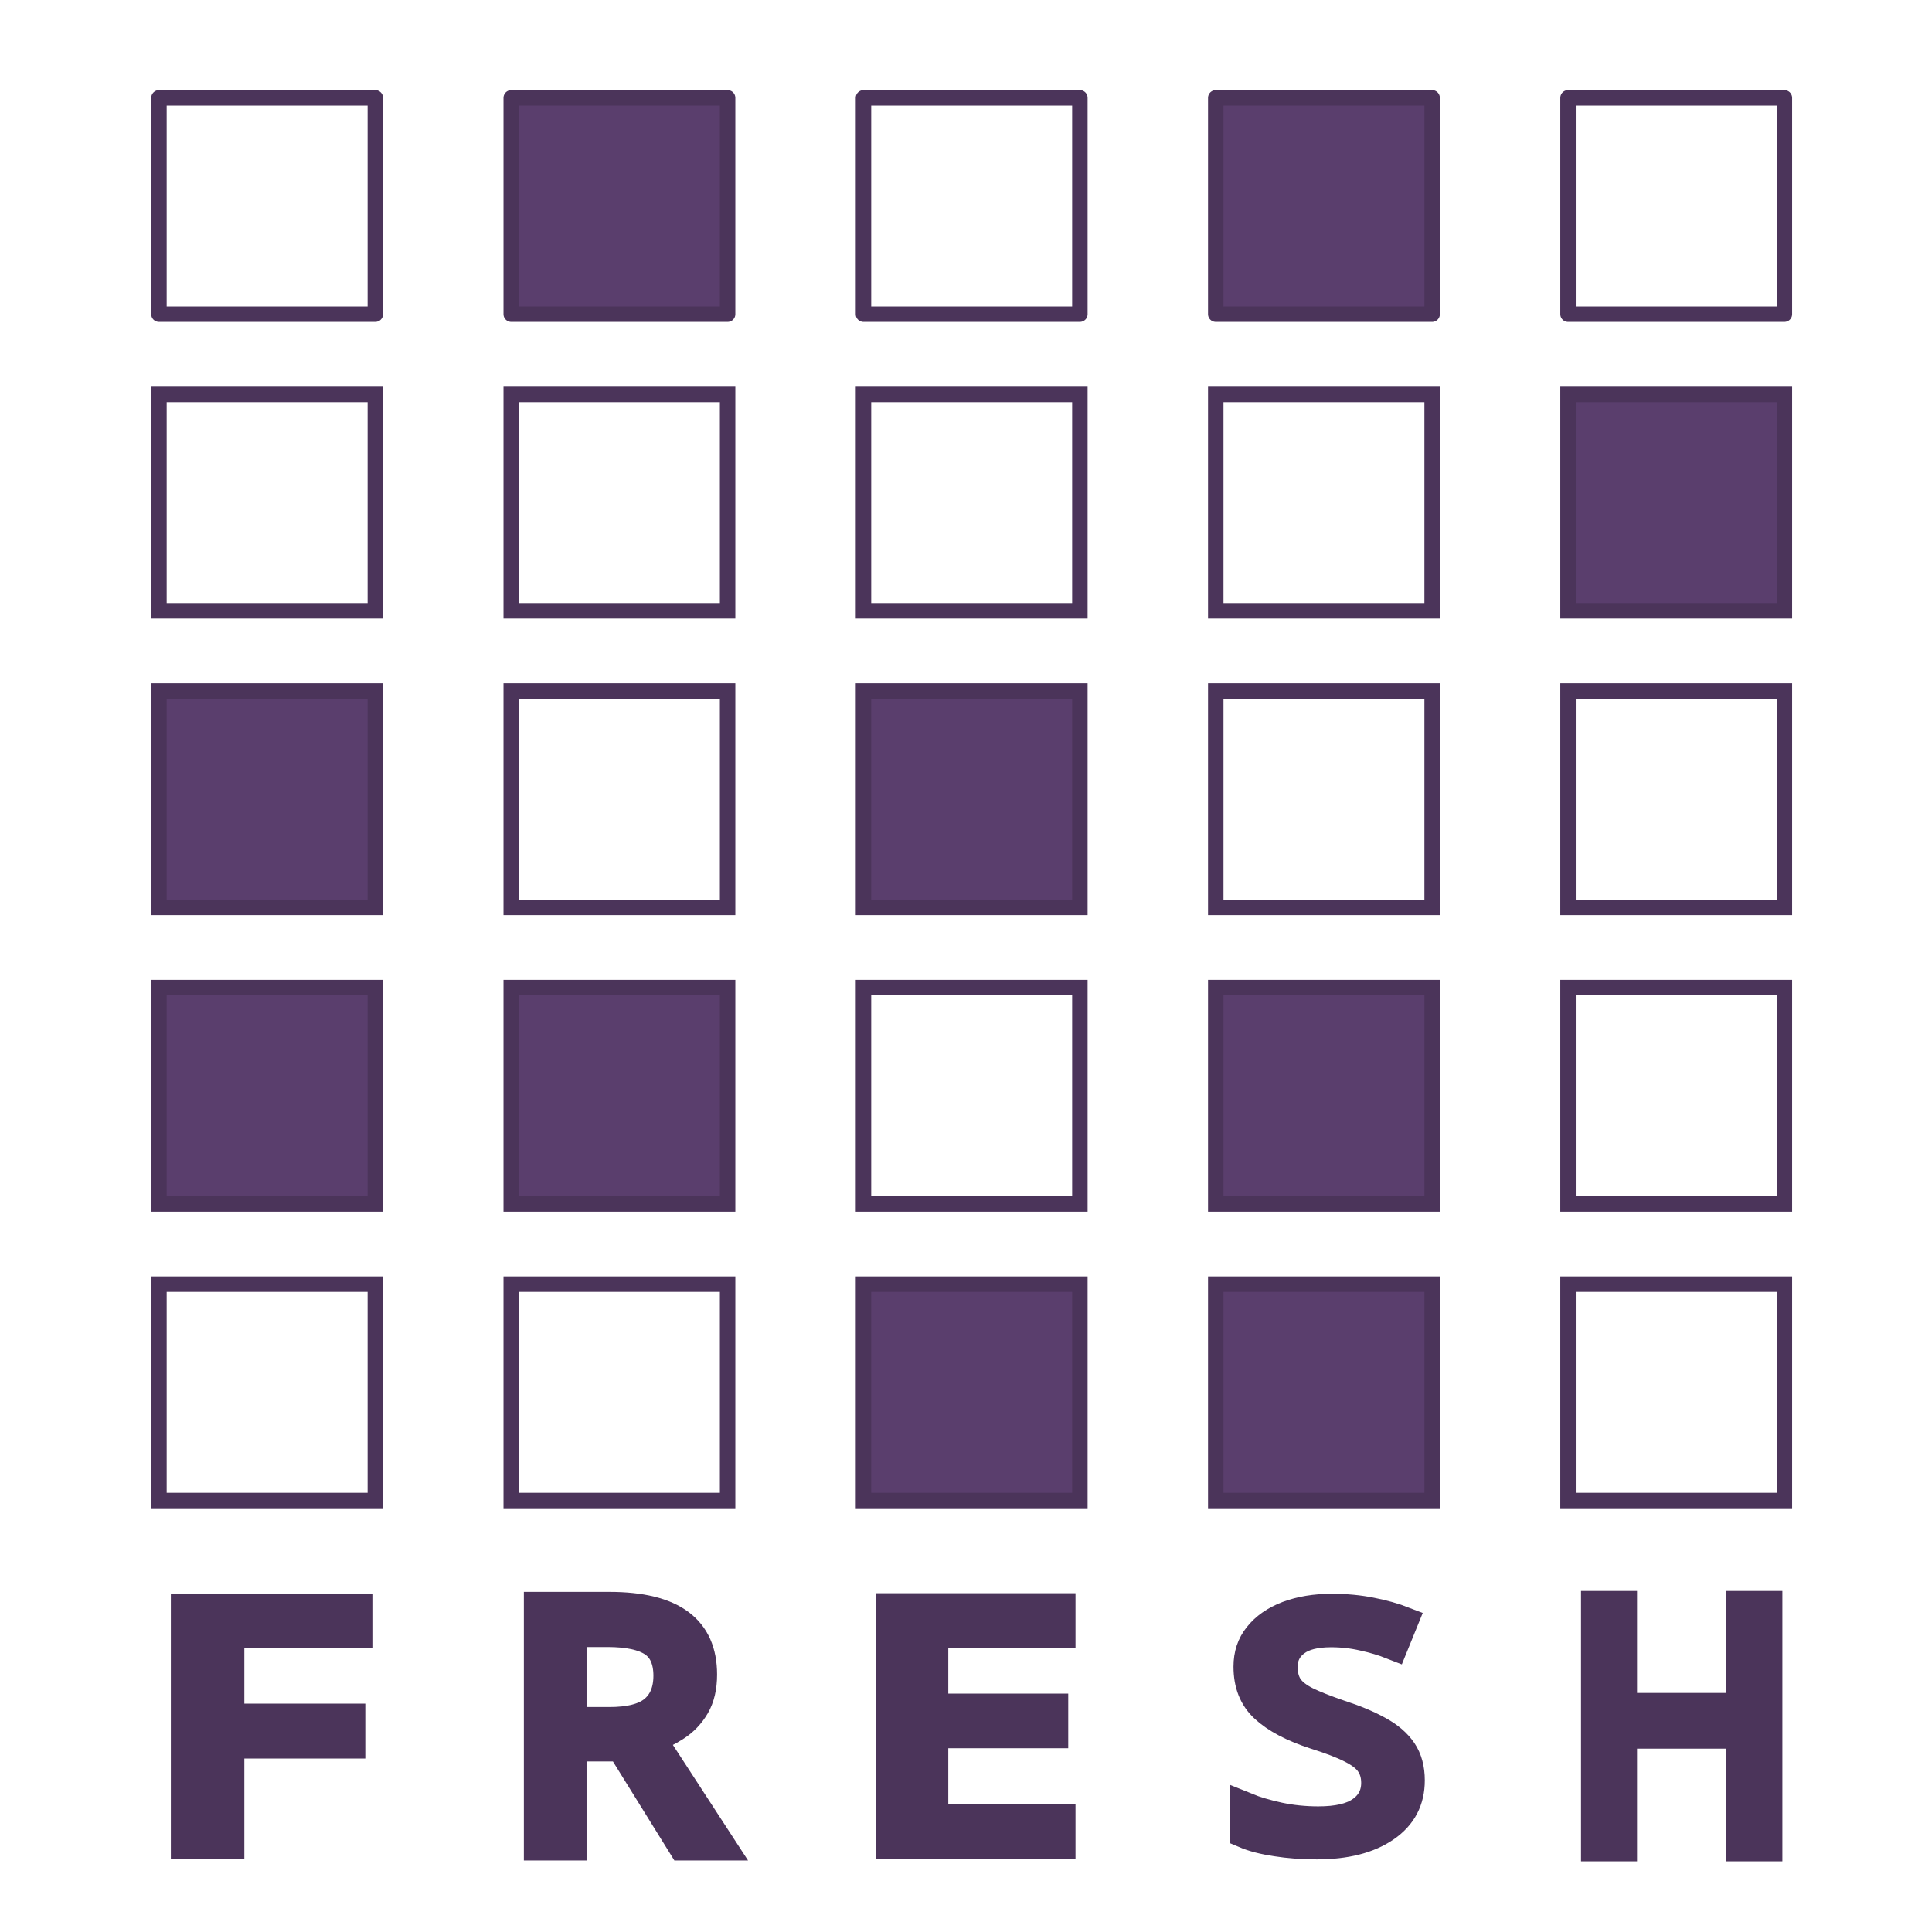
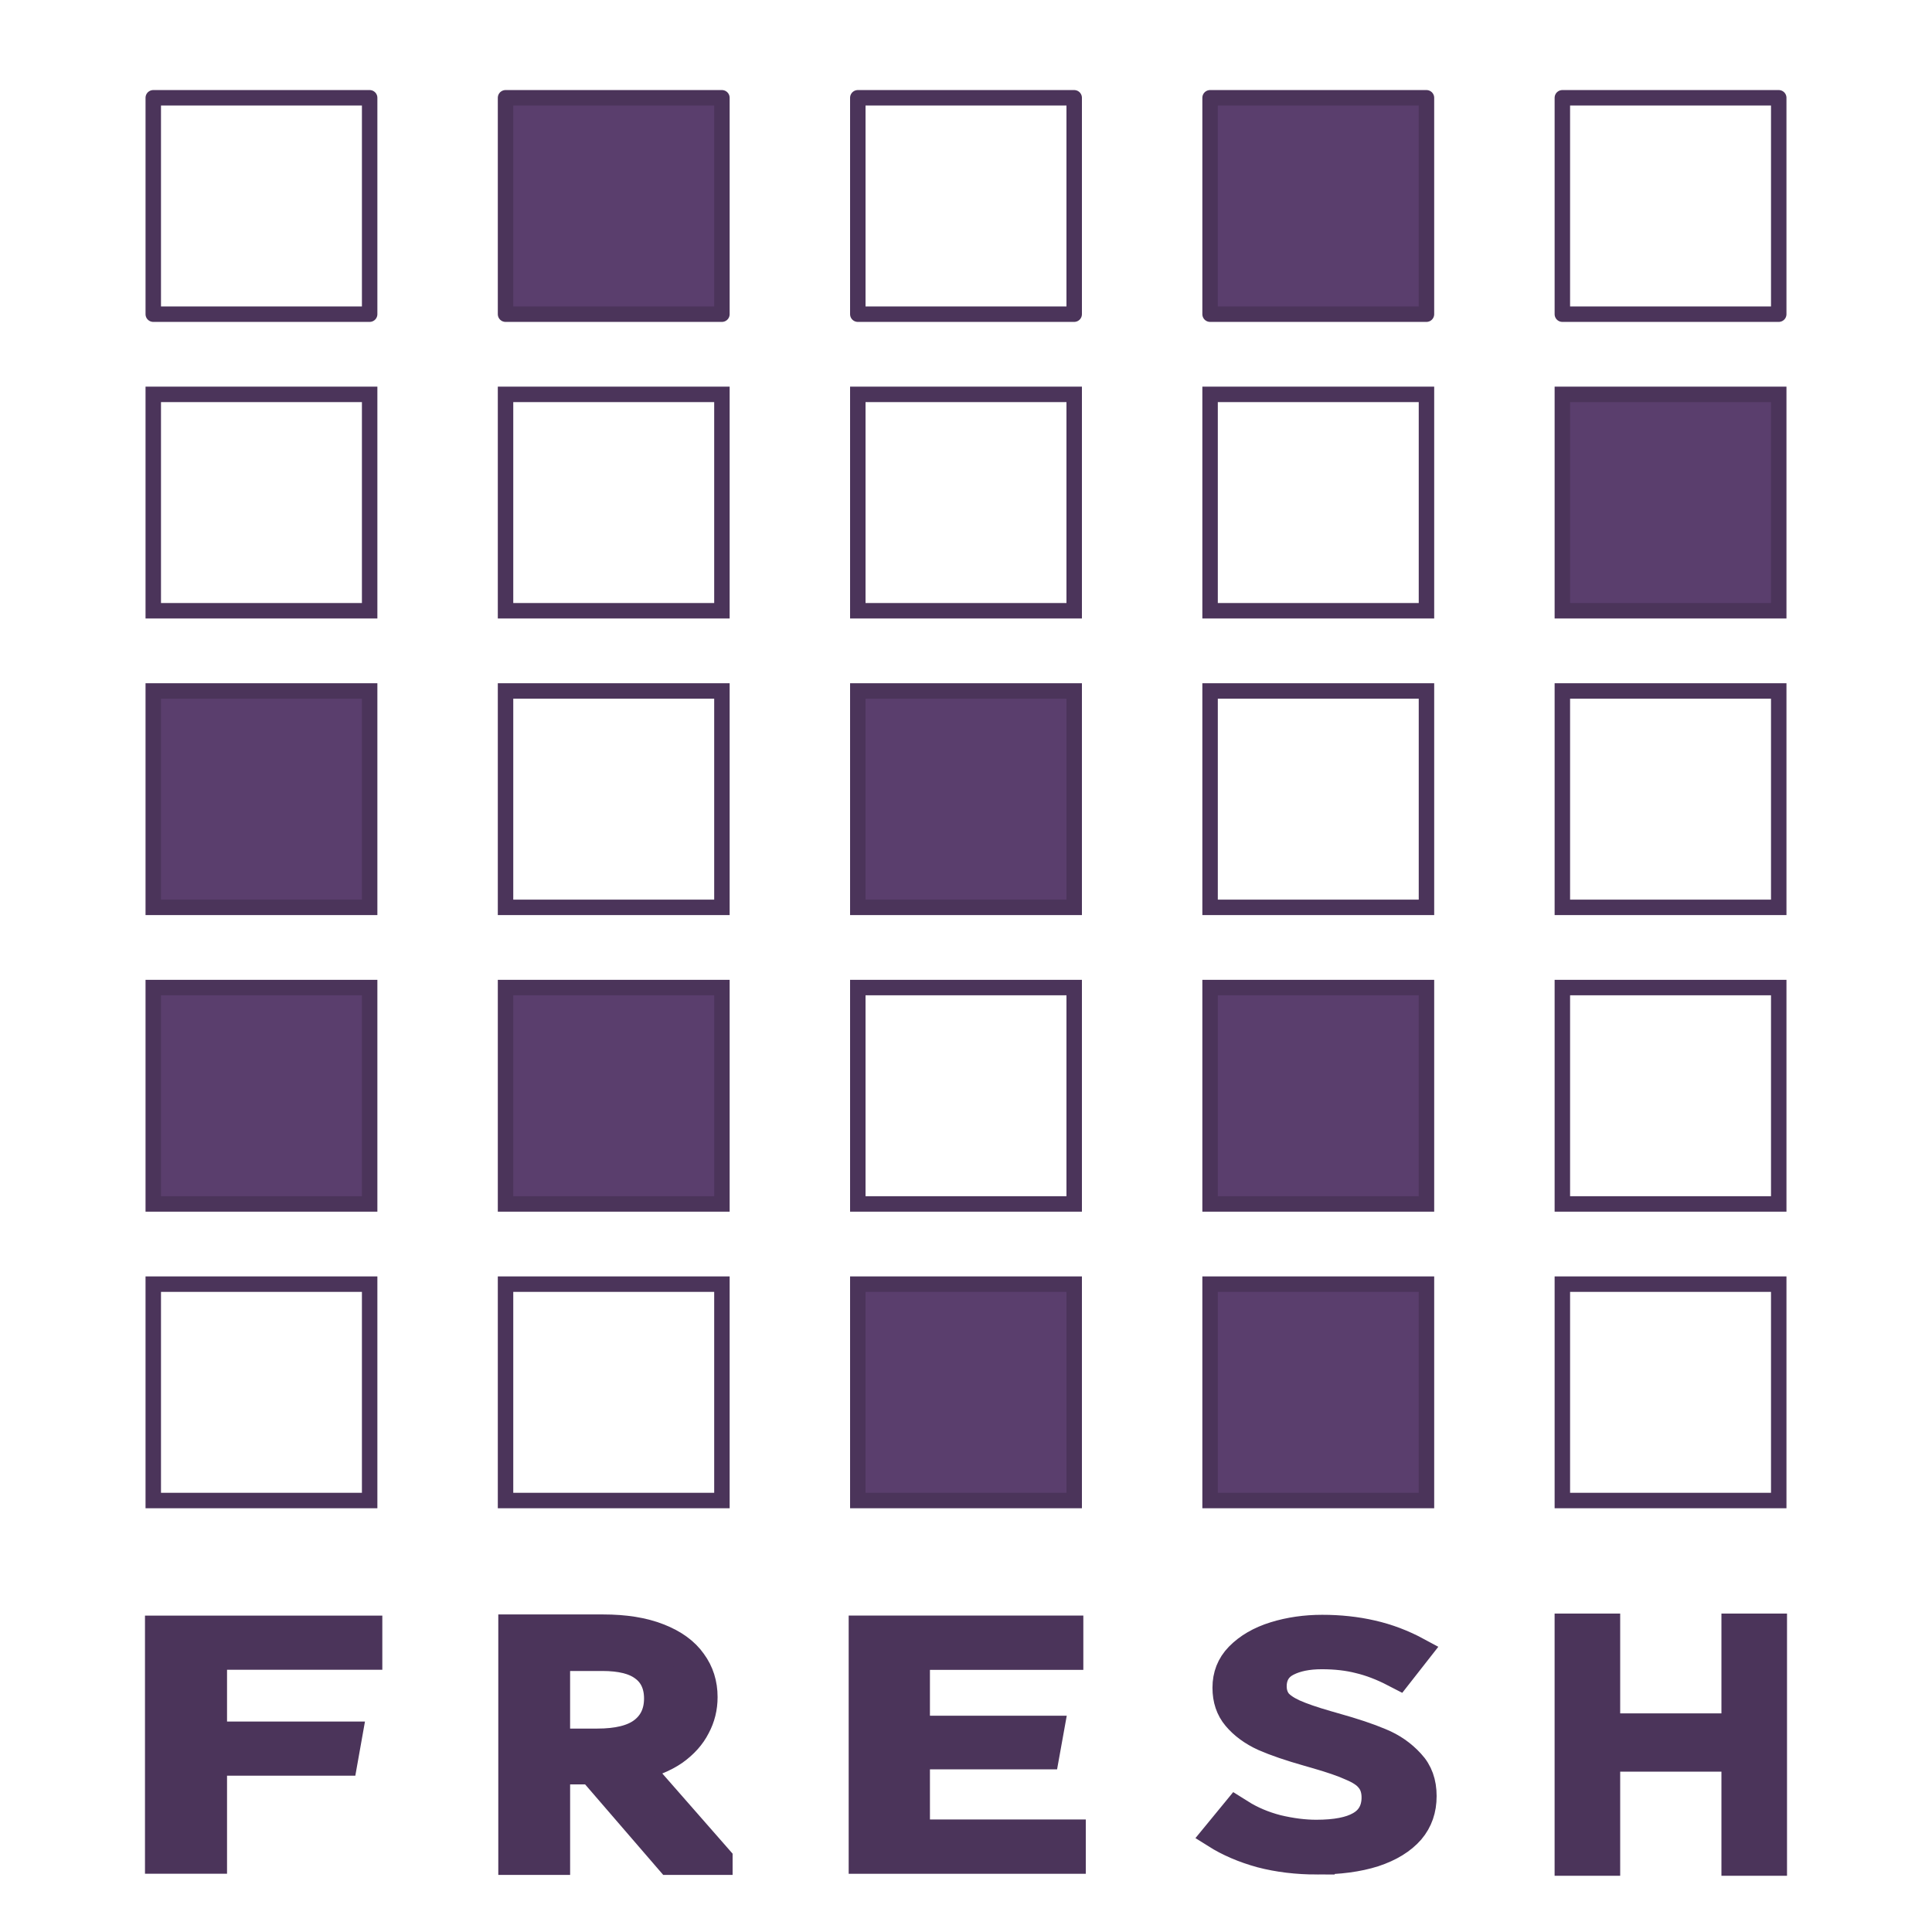
<svg xmlns="http://www.w3.org/2000/svg" width="125mm" height="125mm" viewBox="0 0 125 125" version="1.1" id="svg1">
  <defs id="defs1" />
  <g id="layer1">
-     <g id="g15" transform="translate(-0.4121362,0.3680297)">
-       <text xml:space="preserve" style="font-style:normal;font-variant:normal;font-weight:normal;font-stretch:normal;font-size:24.083px;font-family:DubaiWeb;-inkscape-font-specification:DubaiWeb;text-align:start;writing-mode:lr-tb;direction:ltr;text-anchor:start;fill:none;stroke-width:2.072;stroke-dasharray:none" x="8.942" y="133.327" id="text10" transform="scale(1.120438,0.8925081)">
-         <tspan id="tspan10" style="font-style:normal;font-variant:normal;font-weight:normal;font-stretch:normal;font-family:DubaiWeb;-inkscape-font-specification:DubaiWeb;fill:#4b345a;fill-opacity:1;stroke:#4b345a;stroke-width:2.072;stroke-dasharray:none;stroke-opacity:1" x="8.942" y="133.327">F</tspan>
-       </text>
-       <text xml:space="preserve" style="font-style:normal;font-variant:normal;font-weight:normal;font-stretch:normal;font-size:22.365px;font-family:DubaiWeb;-inkscape-font-specification:DubaiWeb;text-align:start;writing-mode:lr-tb;direction:ltr;text-anchor:start;fill:none;stroke-width:1.924;stroke-dasharray:none" x="32.111" y="122.594" id="text10-8" transform="scale(1.029598,0.971253)">
-         <tspan id="tspan10-8" style="font-style:normal;font-variant:normal;font-weight:normal;font-stretch:normal;font-family:DubaiWeb;-inkscape-font-specification:DubaiWeb;fill:#4b345a;fill-opacity:1;stroke:#4b345a;stroke-width:1.924;stroke-dasharray:none;stroke-opacity:1" x="32.111" y="122.594">R</tspan>
-       </text>
-       <text xml:space="preserve" style="font-style:normal;font-variant:normal;font-weight:normal;font-stretch:normal;font-size:23.957px;font-family:DubaiWeb;-inkscape-font-specification:DubaiWeb;text-align:start;writing-mode:lr-tb;direction:ltr;text-anchor:start;fill:#4b345a;stroke-width:2.061;stroke-dasharray:none;fill-opacity:1" x="49.944" y="132.532" id="text10-8-5" transform="scale(1.113704,0.8979045)">
-         <tspan id="tspan10-8-1" style="font-style:normal;font-variant:normal;font-weight:normal;font-stretch:normal;font-family:DubaiWeb;-inkscape-font-specification:DubaiWeb;fill:#4b345a;fill-opacity:1;stroke:#4b345a;stroke-width:2.061;stroke-dasharray:none;stroke-opacity:1" x="49.944" y="132.532">E</tspan>
-       </text>
-       <text xml:space="preserve" style="font-style:normal;font-variant:normal;font-weight:normal;font-stretch:normal;font-size:22.176px;font-family:DubaiWeb;-inkscape-font-specification:DubaiWeb;text-align:start;writing-mode:lr-tb;direction:ltr;text-anchor:start;fill:none;stroke-width:1.908;stroke-dasharray:none" x="75.483" y="125.657" id="text10-8-5-5" transform="scale(1.057485,0.9456399)">
-         <tspan id="tspan10-8-1-2" style="font-style:normal;font-variant:normal;font-weight:normal;font-stretch:normal;font-family:DubaiWeb;-inkscape-font-specification:DubaiWeb;fill:#4b345a;fill-opacity:1;stroke:#4b345a;stroke-width:1.908;stroke-dasharray:none;stroke-opacity:1" x="75.483" y="125.657">S</tspan>
-       </text>
-       <text xml:space="preserve" style="font-style:normal;font-variant:normal;font-weight:normal;font-stretch:normal;font-size:21.235px;font-family:DubaiWeb;-inkscape-font-specification:DubaiWeb;text-align:start;writing-mode:lr-tb;direction:ltr;text-anchor:start;fill:#ff0000;stroke-width:1.827;stroke-dasharray:none" x="104.639" y="115.644" id="text10-8-5-5-4" transform="scale(0.9708317,1.030045)">
-         <tspan id="tspan10-8-1-2-2" style="font-style:normal;font-variant:normal;font-weight:normal;font-stretch:normal;font-family:DubaiWeb;-inkscape-font-specification:DubaiWeb;fill:#4b345a;fill-opacity:1;stroke:#4b345a;stroke-width:1.827;stroke-dasharray:none;stroke-opacity:1" x="104.639" y="115.644">H</tspan>
-       </text>
+     <g id="g15" transform="translate(-1.675435,0.3680297)">
+       <path style="font-size:27.258px;font-family:Dubai;-inkscape-font-specification:Dubai;fill:#4b345a;stroke:#4b345a;stroke-width:2" d="m 21.429,125.784 h -8.532 v 5.942 h 7.442 l -0.273,2.126 h -7.169 v 7.469 h -2.508 v -17.663 h 11.04 z" id="text10" transform="scale(1.177562,0.8492121)" aria-label="F" />
+       <path style="font-size:25.012px;font-family:Dubai;-inkscape-font-specification:Dubai;fill:#4b345a;stroke:#4b345a;stroke-width:2" d="m 44.417,129.527 v 0.15 h -2.651 l -4.677,-6.328 h -2.401 v 6.328 h -2.301 v -16.208 h 5.278 q 1.901,0 3.202,0.6 1.326,0.6 1.976,1.676 0.675,1.076 0.675,2.501 0,1.151 -0.45,2.126 -0.425,0.975 -1.301,1.701 -0.875,0.7 -2.176,1.026 z m -9.73,-8.079 h 2.626 q 1.876,0 2.826,-0.8 0.975,-0.825 0.975,-2.301 0,-1.426 -0.9,-2.176 -0.875,-0.75 -2.601,-0.75 h -2.926 z" id="text10-8" transform="scale(1.080536,0.9254669)" aria-label="R" />
+       <path style="font-size:27.092px;font-family:Dubai;-inkscape-font-specification:Dubai;fill:#4b345a;stroke:#4b345a;stroke-width:2" d="m 51.841,138.344 h 8.615 v 2.113 H 49.348 v -17.555 h 10.972 v 2.113 h -8.48 v 5.473 h 7.423 l -0.271,2.059 h -7.152 z" id="text10-8-5" transform="scale(1.170363,0.8544357)" aria-label="E" />
+       <path style="font-size:24.769px;font-family:Dubai;-inkscape-font-specification:Dubai;fill:#4b345a;stroke:#4b345a;stroke-width:2" d="m 78.332,133.169 q -1.734,0 -3.195,-0.471 -1.461,-0.495 -2.576,-1.362 l 1.09,-1.635 q 0.991,0.768 2.229,1.164 1.263,0.372 2.378,0.372 1.783,0 2.7,-0.644 0.941,-0.644 0.941,-1.957 0,-0.768 -0.347,-1.263 -0.322,-0.495 -1.09,-0.892 -0.743,-0.421 -2.155,-0.916 l -0.421,-0.149 q -1.56,-0.545 -2.526,-1.065 -0.966,-0.545 -1.56,-1.412 -0.594,-0.867 -0.594,-2.18 0,-1.387 0.743,-2.328 0.768,-0.966 2.006,-1.437 1.238,-0.471 2.65,-0.471 1.486,0 2.799,0.372 1.338,0.372 2.601,1.214 l -1.04,1.635 q -1.09,-0.694 -2.105,-0.991 -1.016,-0.322 -2.279,-0.322 -1.313,0 -2.18,0.545 -0.867,0.545 -0.867,1.684 0,0.594 0.272,1.04 0.297,0.446 0.991,0.842 0.718,0.396 1.981,0.842 l 0.421,0.149 q 1.659,0.57 2.65,1.09 0.991,0.495 1.709,1.461 0.718,0.941 0.718,2.452 0,1.511 -0.718,2.551 -0.718,1.016 -2.056,1.56 -1.338,0.52 -3.17,0.52 z" id="text10-8-5-5" transform="scale(1.109632,0.9011995)" aria-label="S" />
+       <path style="font-size:23.563px;font-family:Dubai;-inkscape-font-specification:Dubai;fill:#4b345a;stroke:#4b345a;stroke-width:2" d="m 112.062,106.893 h 2.168 v 15.269 h -2.168 v -6.857 h -8.436 v 6.857 h -2.168 v -15.269 h 2.168 v 6.574 h 8.436 z" id="text10-8-5-5-4" transform="scale(1.017918,0.9823972)" aria-label="H" />
    </g>
-     <g id="g17" transform="translate(0,-1.472119)">
+     <g id="g17" transform="translate(-0.3677247,-1.472119)">
      <g id="g16">
        <rect style="fill:none;fill-opacity:1;stroke:#4b345a;stroke-width:1;stroke-dasharray:none;stroke-opacity:1" id="rect15" width="14" height="14" x="10.284" y="84.556" />
        <rect style="fill:#5a3e6d;fill-opacity:1;stroke:#4b345a;stroke-width:1;stroke-dasharray:none;stroke-opacity:1" id="rect15-7" width="14" height="14" x="10.284" y="65.367" />
        <rect style="fill:#5a3e6d;fill-opacity:1;stroke:#4b345a;stroke-width:1;stroke-dasharray:none;stroke-opacity:1" id="rect15-7-9" width="14" height="14" x="10.284" y="46.178" />
        <rect style="fill:none;fill-opacity:1;stroke:#4b345a;stroke-width:1;stroke-dasharray:none;stroke-opacity:1" id="rect15-7-9-5" width="14" height="14" x="10.284" y="26.988" />
        <rect style="fill:none;fill-opacity:1;stroke:#4b345a;stroke-width:1;stroke-linecap:round;stroke-linejoin:round;stroke-dasharray:none;stroke-opacity:1" id="rect15-1" width="14" height="14" x="10.284" y="7.799" />
      </g>
      <g id="g16-2" transform="translate(22.79188)">
        <rect style="fill:none;fill-opacity:1;stroke:#4b345a;stroke-width:1;stroke-dasharray:none;stroke-opacity:1" id="rect15-3" width="14" height="14" x="10.284" y="84.556" />
        <rect style="fill:#5a3e6d;fill-opacity:1;stroke:#4b345a;stroke-width:1;stroke-dasharray:none;stroke-opacity:1" id="rect15-7-3" width="14" height="14" x="10.284" y="65.367" />
        <rect style="fill:none;fill-opacity:1;stroke:#4b345a;stroke-width:1;stroke-dasharray:none;stroke-opacity:1" id="rect15-7-9-4" width="14" height="14" x="10.284" y="46.178" />
        <rect style="fill:none;fill-opacity:1;stroke:#4b345a;stroke-width:1;stroke-dasharray:none;stroke-opacity:1" id="rect15-7-9-5-1" width="14" height="14" x="10.284" y="26.988" />
        <rect style="fill:#5a3e6d;fill-opacity:1;stroke:#4b345a;stroke-width:1;stroke-linecap:round;stroke-linejoin:round;stroke-dasharray:none;stroke-opacity:1" id="rect15-1-1" width="14" height="14" x="10.284" y="7.799" />
      </g>
      <g id="g16-2-4" transform="translate(45.58376)">
        <rect style="fill:#5a3e6d;fill-opacity:1;stroke:#4b345a;stroke-width:1;stroke-dasharray:none;stroke-opacity:1" id="rect15-3-2" width="14" height="14" x="10.284" y="84.556" />
        <rect style="fill:none;fill-opacity:1;stroke:#4b345a;stroke-width:1;stroke-dasharray:none;stroke-opacity:1" id="rect15-7-3-7" width="14" height="14" x="10.284" y="65.367" />
        <rect style="fill:#5a3e6d;fill-opacity:1;stroke:#4b345a;stroke-width:1;stroke-dasharray:none;stroke-opacity:1" id="rect15-7-9-4-7" width="14" height="14" x="10.284" y="46.178" />
        <rect style="fill:none;fill-opacity:1;stroke:#4b345a;stroke-width:1;stroke-dasharray:none;stroke-opacity:1" id="rect15-7-9-5-1-9" width="14" height="14" x="10.284" y="26.988" />
        <rect style="fill:none;fill-opacity:1;stroke:#4b345a;stroke-width:1;stroke-linecap:round;stroke-linejoin:round;stroke-dasharray:none;stroke-opacity:1" id="rect15-1-1-3" width="14" height="14" x="10.284" y="7.799" />
      </g>
      <g id="g16-2-4-6" transform="translate(68.37564)">
        <rect style="fill:#5a3e6d;fill-opacity:1;stroke:#4b345a;stroke-width:1;stroke-dasharray:none;stroke-opacity:1" id="rect15-3-2-5" width="14" height="14" x="10.284" y="84.556" />
        <rect style="fill:#5a3e6d;fill-opacity:1;stroke:#4b345a;stroke-width:1;stroke-dasharray:none;stroke-opacity:1" id="rect15-7-3-7-0" width="14" height="14" x="10.284" y="65.367" />
        <rect style="fill:none;fill-opacity:1;stroke:#4b345a;stroke-width:1;stroke-dasharray:none;stroke-opacity:1" id="rect15-7-9-4-7-2" width="14" height="14" x="10.284" y="46.178" />
        <rect style="fill:none;fill-opacity:1;stroke:#4b345a;stroke-width:1;stroke-dasharray:none;stroke-opacity:1" id="rect15-7-9-5-1-9-8" width="14" height="14" x="10.284" y="26.988" />
        <rect style="fill:#5a3e6d;fill-opacity:1;stroke:#4b345a;stroke-width:1;stroke-linecap:round;stroke-linejoin:round;stroke-dasharray:none;stroke-opacity:1" id="rect15-1-1-3-6" width="14" height="14" x="10.284" y="7.799" />
      </g>
      <g id="g16-2-4-6-8" transform="translate(91.16752)">
        <rect style="fill:none;fill-opacity:1;stroke:#4b345a;stroke-width:1;stroke-dasharray:none;stroke-opacity:1" id="rect15-3-2-5-6" width="14" height="14" x="10.284" y="84.556" />
        <rect style="fill:none;fill-opacity:1;stroke:#4b345a;stroke-width:1;stroke-dasharray:none;stroke-opacity:1" id="rect15-7-3-7-0-5" width="14" height="14" x="10.284" y="65.367" />
        <rect style="fill:none;fill-opacity:1;stroke:#4b345a;stroke-width:1;stroke-dasharray:none;stroke-opacity:1" id="rect15-7-9-4-7-2-0" width="14" height="14" x="10.284" y="46.178" />
        <rect style="fill:#5a3e6d;fill-opacity:1;stroke:#4b345a;stroke-width:1;stroke-dasharray:none;stroke-opacity:1" id="rect15-7-9-5-1-9-8-9" width="14" height="14" x="10.284" y="26.988" />
        <rect style="fill:none;fill-opacity:1;stroke:#4b345a;stroke-width:1;stroke-linecap:round;stroke-linejoin:round;stroke-dasharray:none;stroke-opacity:1" id="rect15-1-1-3-6-0" width="14" height="14" x="10.284" y="7.799" />
      </g>
    </g>
  </g>
</svg>
